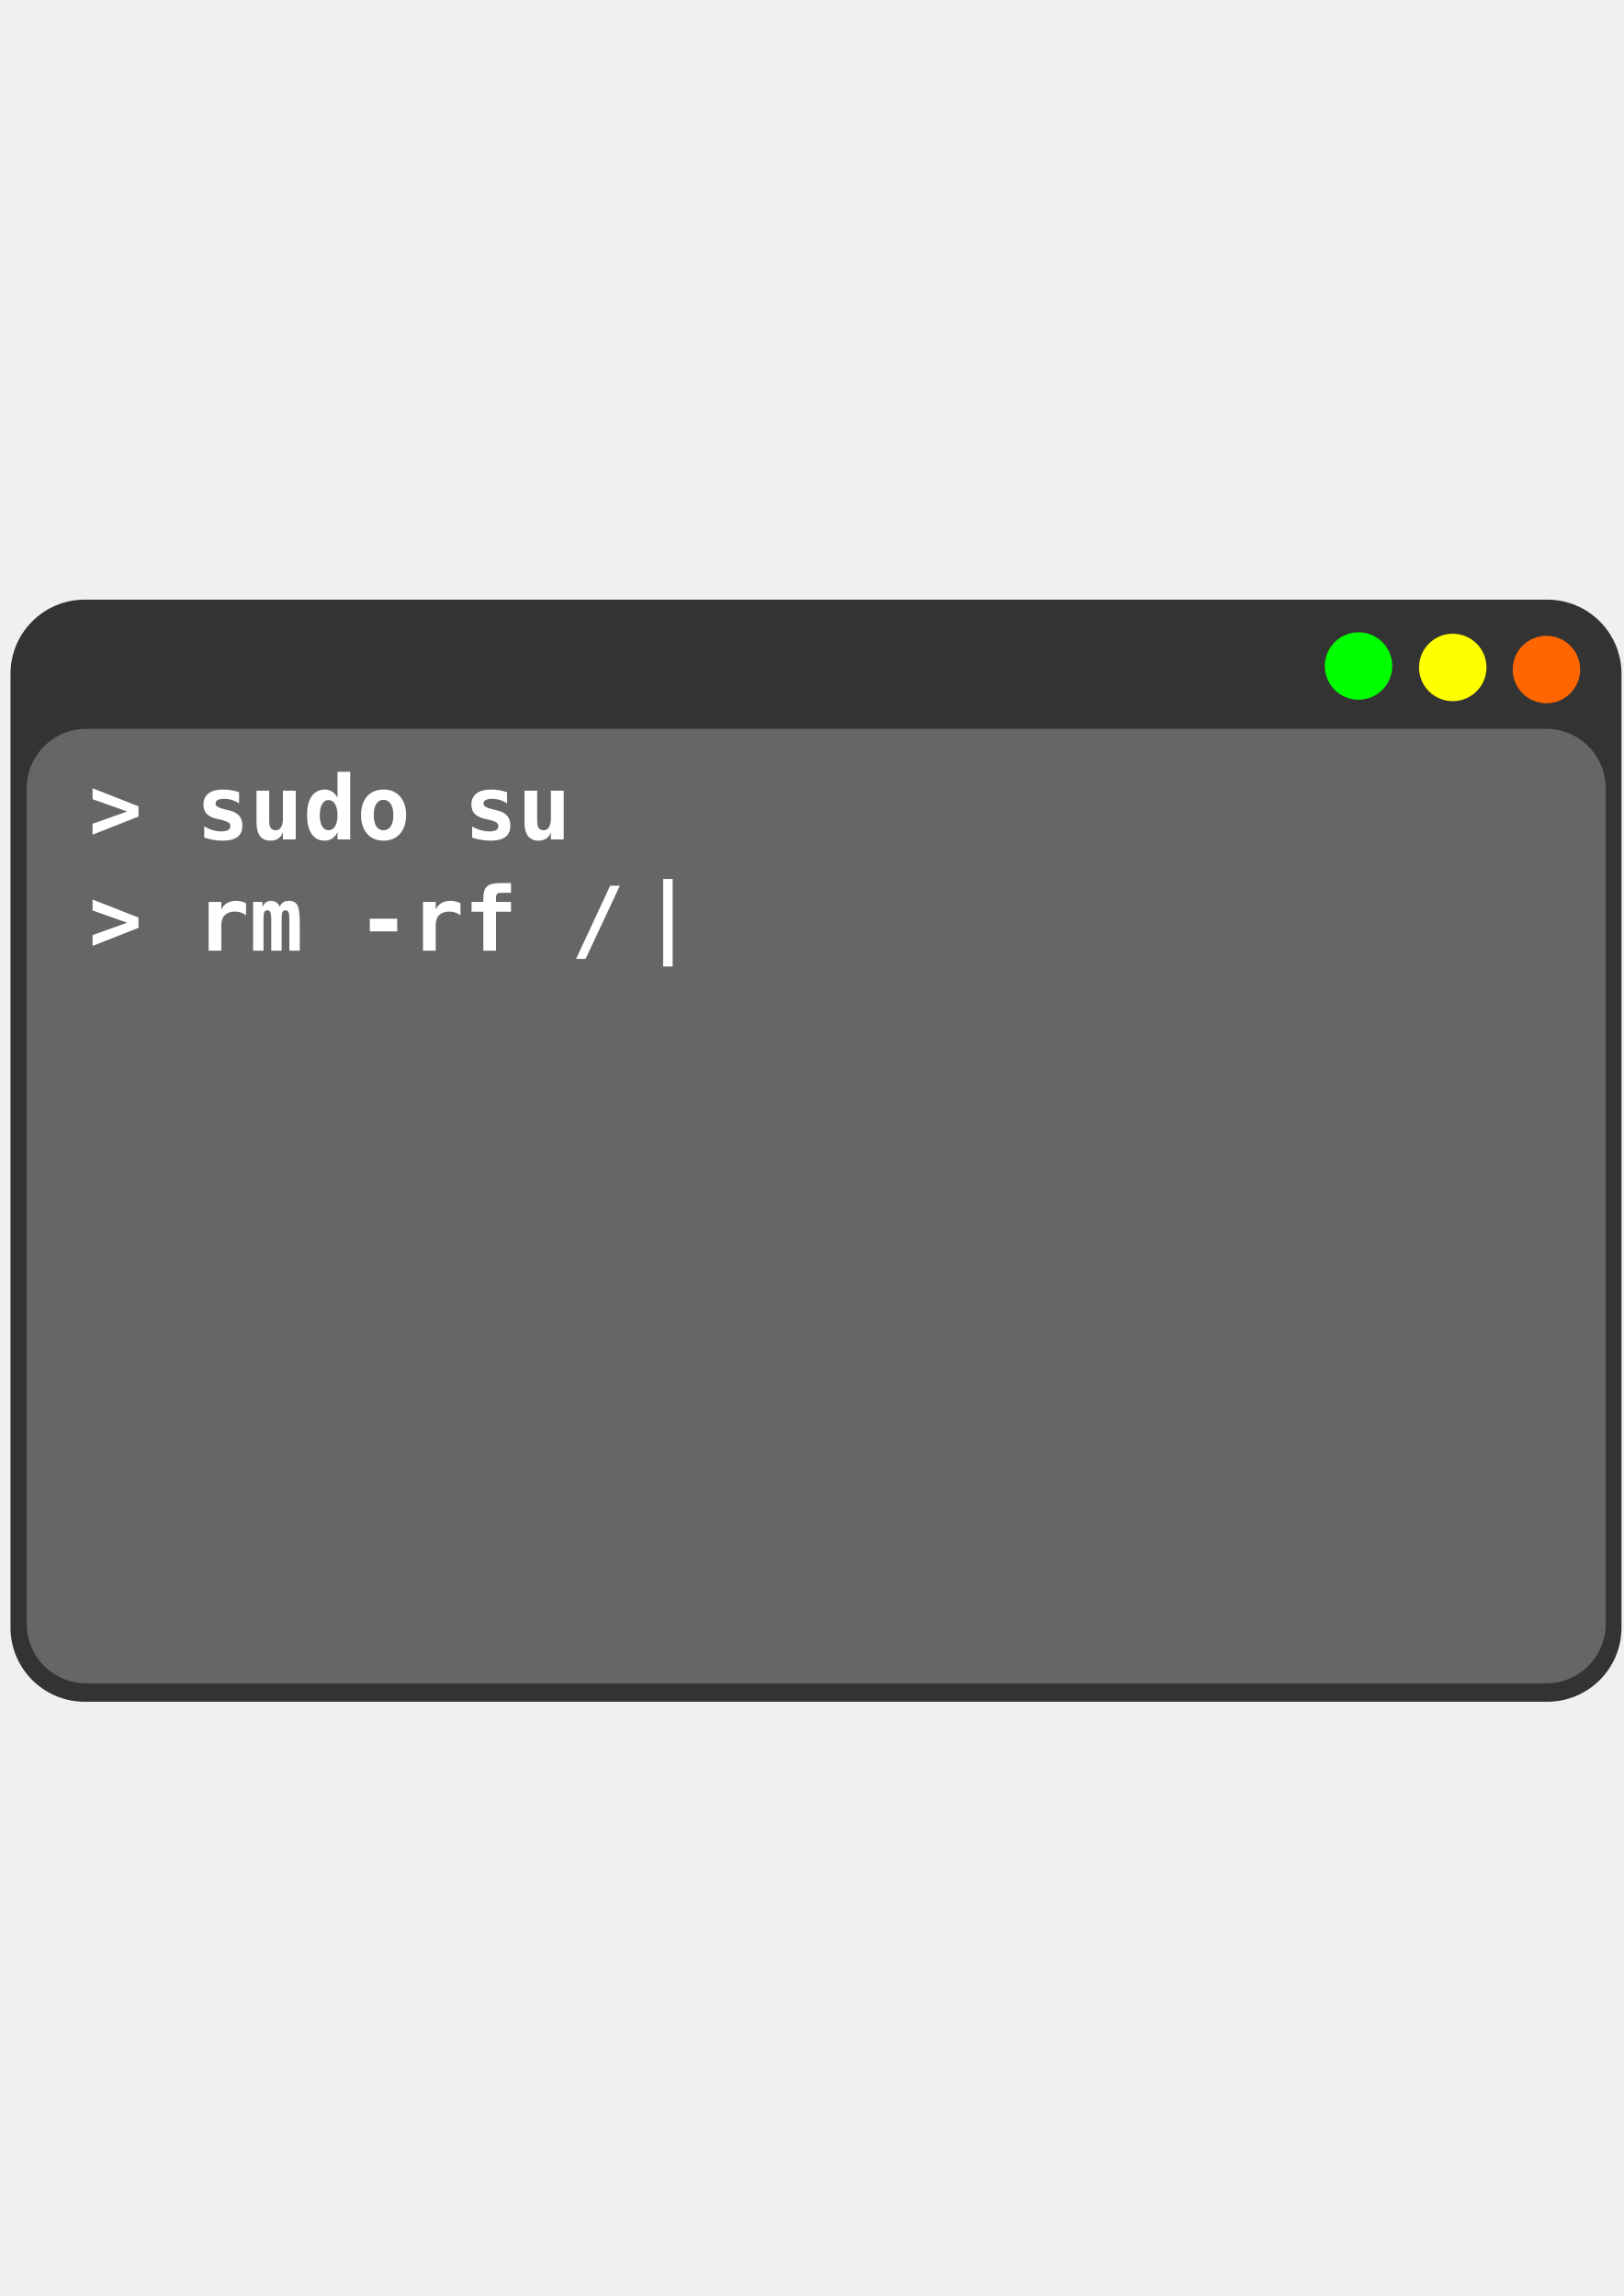
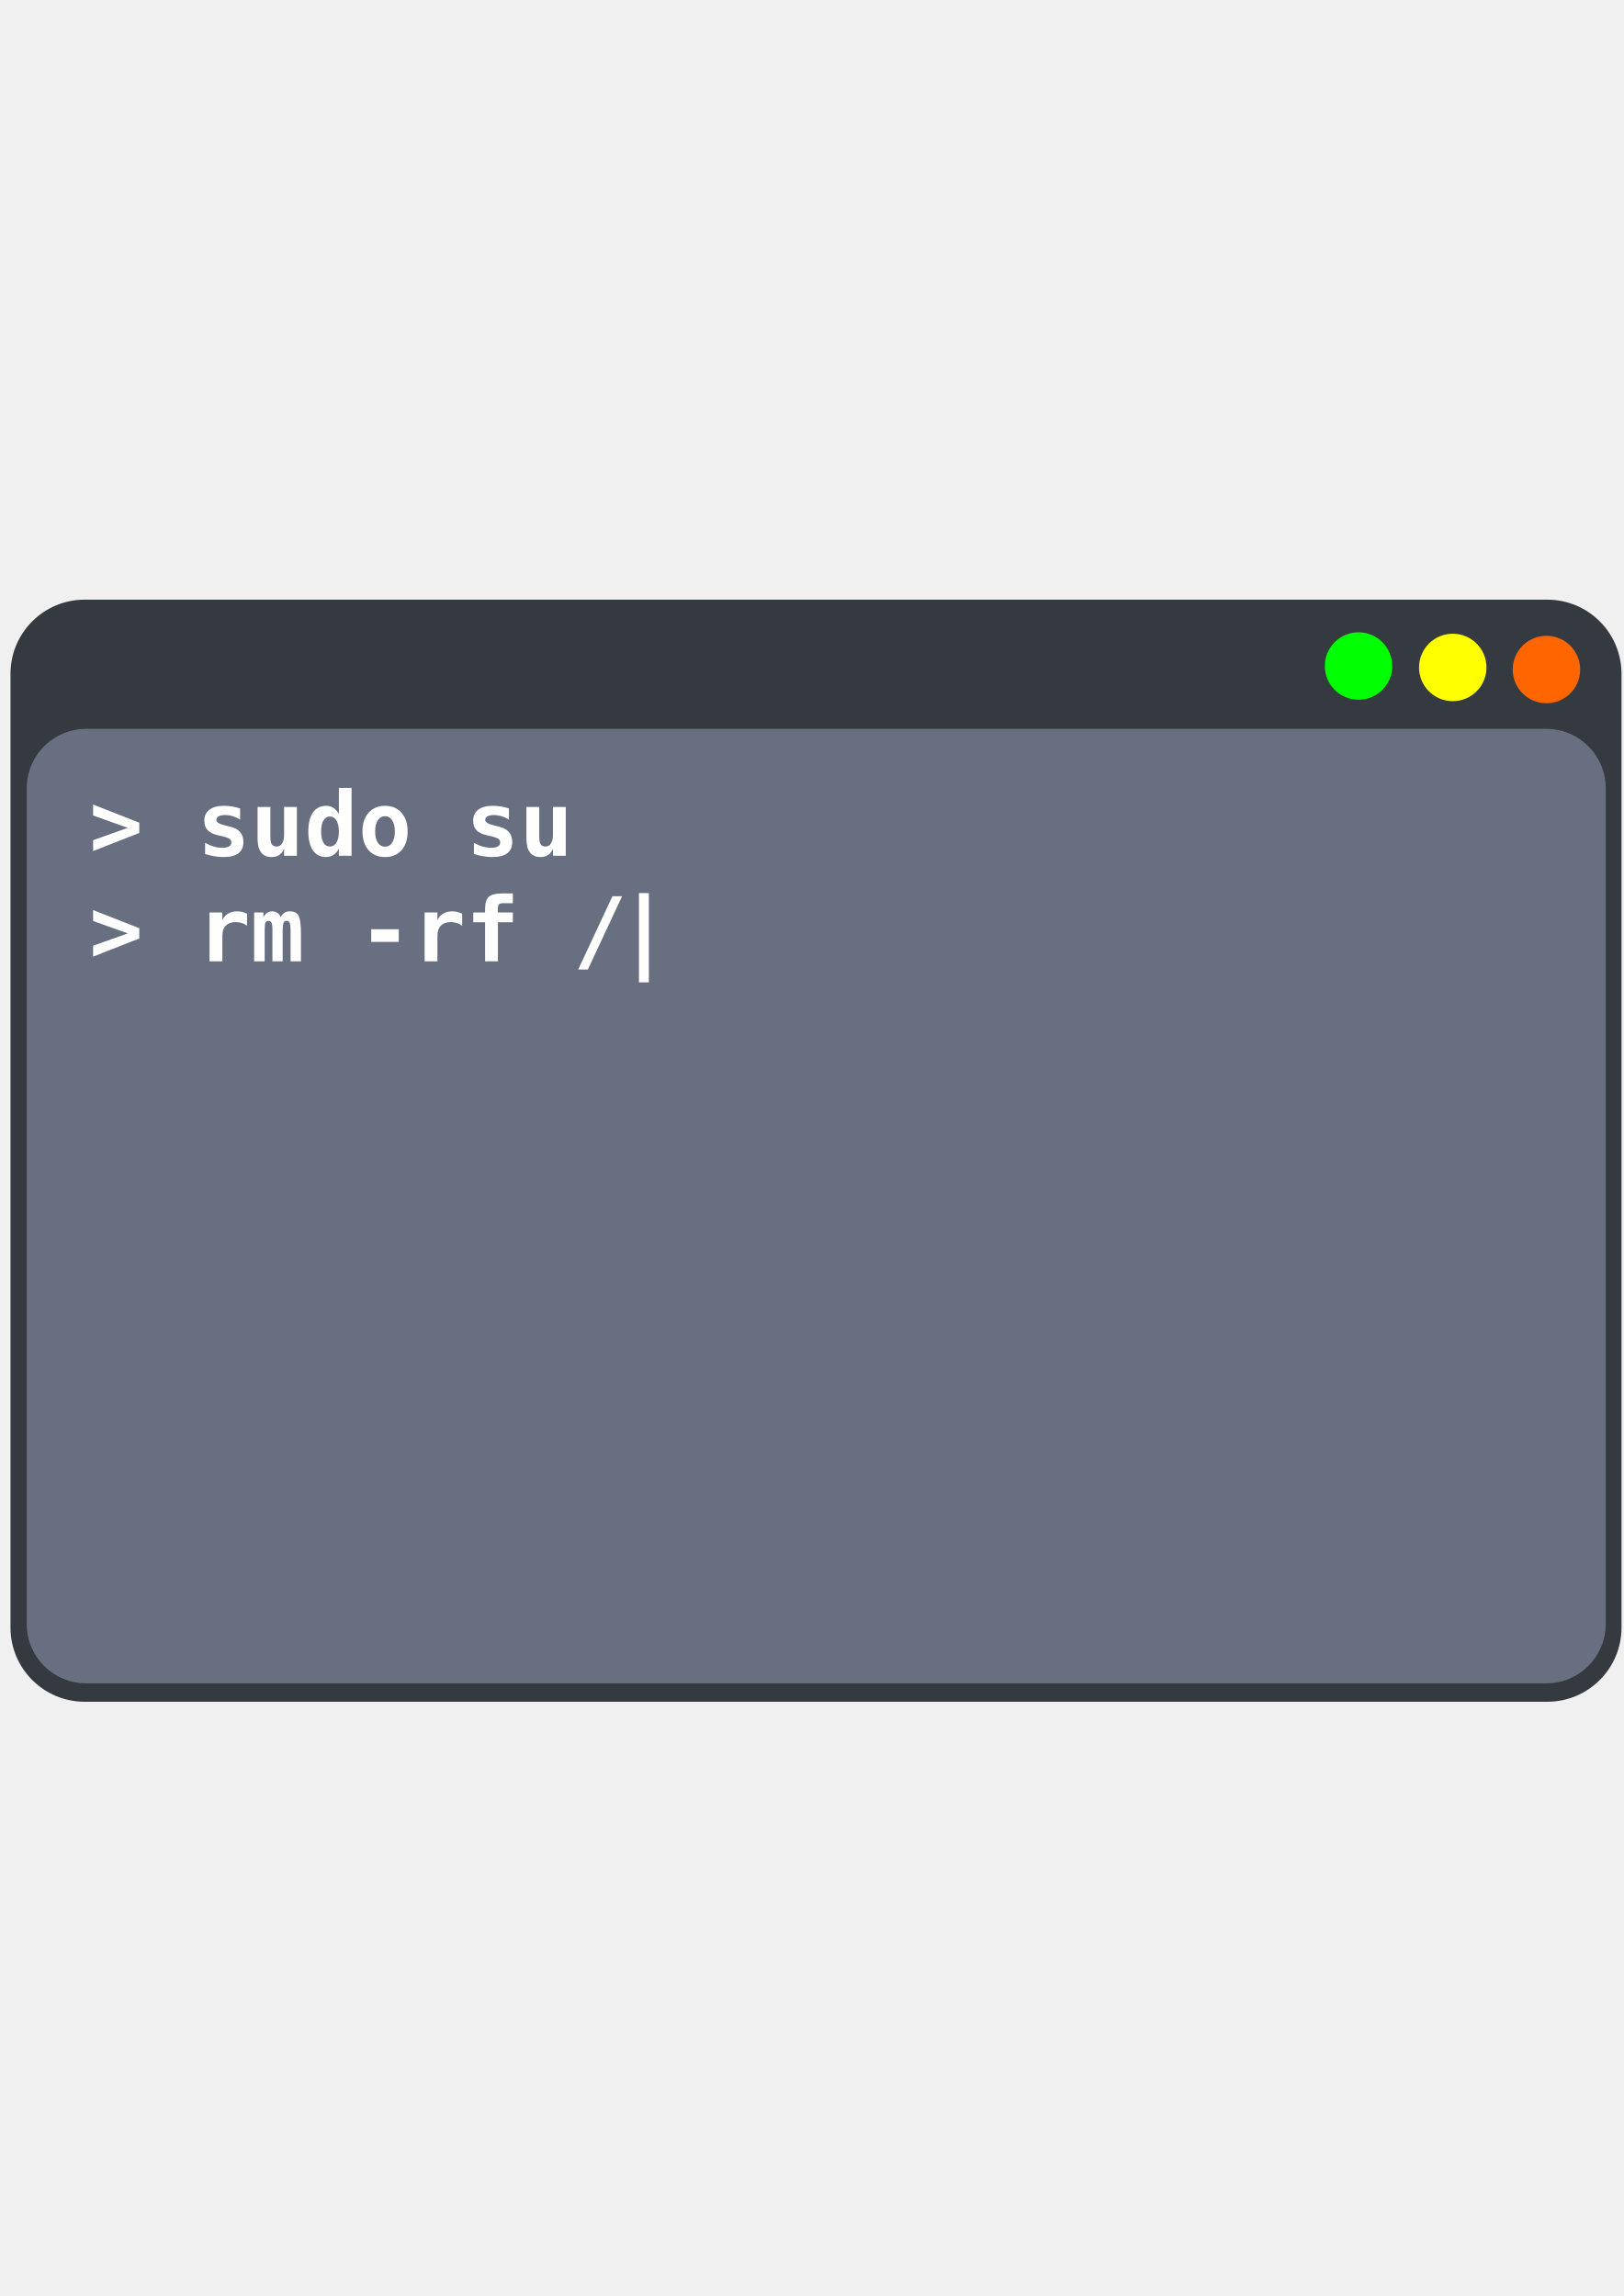
<svg xmlns="http://www.w3.org/2000/svg" width="210mm" height="297mm" viewBox="4 4 200 136" version="1.1">
  <g>
-     <rect style="fill:#333333;fill-opacity:1;stroke:none;stroke-width:0.863;stroke-miterlimit:4;stroke-dasharray:none;stroke-opacity:1" width="198.437" height="135.773" x="5.292" y="4.446" ry="9.139" />
-     <rect style="fill:#666666;fill-opacity:1;stroke:none;stroke-width:1.25;stroke-miterlimit:4;stroke-dasharray:none;stroke-opacity:1" width="194.495" height="117.588" x="7.293" y="20.364" ry="7.324" />
-     <text style="font-style:normal;font-variant:normal;font-weight:bold;font-stretch:normal;font-size:10.966px;line-height:1.25;font-family:monospace;-inkscape-font-specification:'monospace Bold';letter-spacing:0px;word-spacing:0px;fill:#ffffff;fill-opacity:1;stroke:none;stroke-width:0.228" x="14.934" y="33.979">
-       <tspan x="14.934" y="33.979" style="stroke-width:0.228">&gt; sudo su</tspan>
-       <tspan x="14.934" y="47.687" style="stroke-width:0.228">&gt; rm -rf /</tspan>
+     <rect style="fill:#343a40" width="198.437" height="135.773" x="5.292" y="4.446" ry="9.139" />
+     <rect style="fill:#686f80" width="194.495" height="117.588" x="7.293" y="20.364" ry="7.324" />
+     <text style="font-weight:bold;font-size:11px;font-family:monospace;fill:#ffffff">
+       <tspan x="15" y="36">&gt; sudo su</tspan>
+       <tspan x="15" y="49">&gt; rm -rf /</tspan>
    </text>
-     <circle style="fill:#00ff00;fill-opacity:1;stroke:none;stroke-width:0.863;stroke-miterlimit:4;stroke-dasharray:none;stroke-opacity:1" cx="171.336" cy="12.621" r="4.154" />
-     <circle style="fill:#ffff00;fill-opacity:1;stroke:none;stroke-width:0.863;stroke-miterlimit:4;stroke-dasharray:none;stroke-opacity:1" cx="182.944" cy="12.797" r="4.154" />
-     <circle style="fill:#ff6600;fill-opacity:1;stroke:none;stroke-width:0.863;stroke-miterlimit:4;stroke-dasharray:none;stroke-opacity:1" cx="194.483" cy="13.054" r="4.154" />
-     <text style="font-style:normal;font-variant:normal;font-weight:bold;font-stretch:normal;font-size:10.966px;line-height:1.25;font-family:sans-serif;-inkscape-font-specification:'sans-serif Bold';letter-spacing:0px;word-spacing:0px;fill:#ffffff;fill-opacity:1;stroke:none;stroke-width:0.228" x="83.245" y="47.154">
-       <tspan x="83.245" y="47.154" style="stroke-width:0.228">|</tspan>
+     <circle style="fill:#00ff00" cx="171.336" cy="12.621" r="4.154" />
+     <circle style="fill:#ffff00" cx="182.944" cy="12.797" r="4.154" />
+     <circle style="fill:#ff6600" cx="194.483" cy="13.054" r="4.154" />
+     <text style="font-weight:bold;font-size:11px;font-family:monospace;fill:#ffffff">
+       <tspan x="80" y="49">|</tspan>
      <animate attributeName="opacity" values="0;1;1" dur="0.8s" repeatCount="indefinite" />
    </text>
  </g>
</svg>
